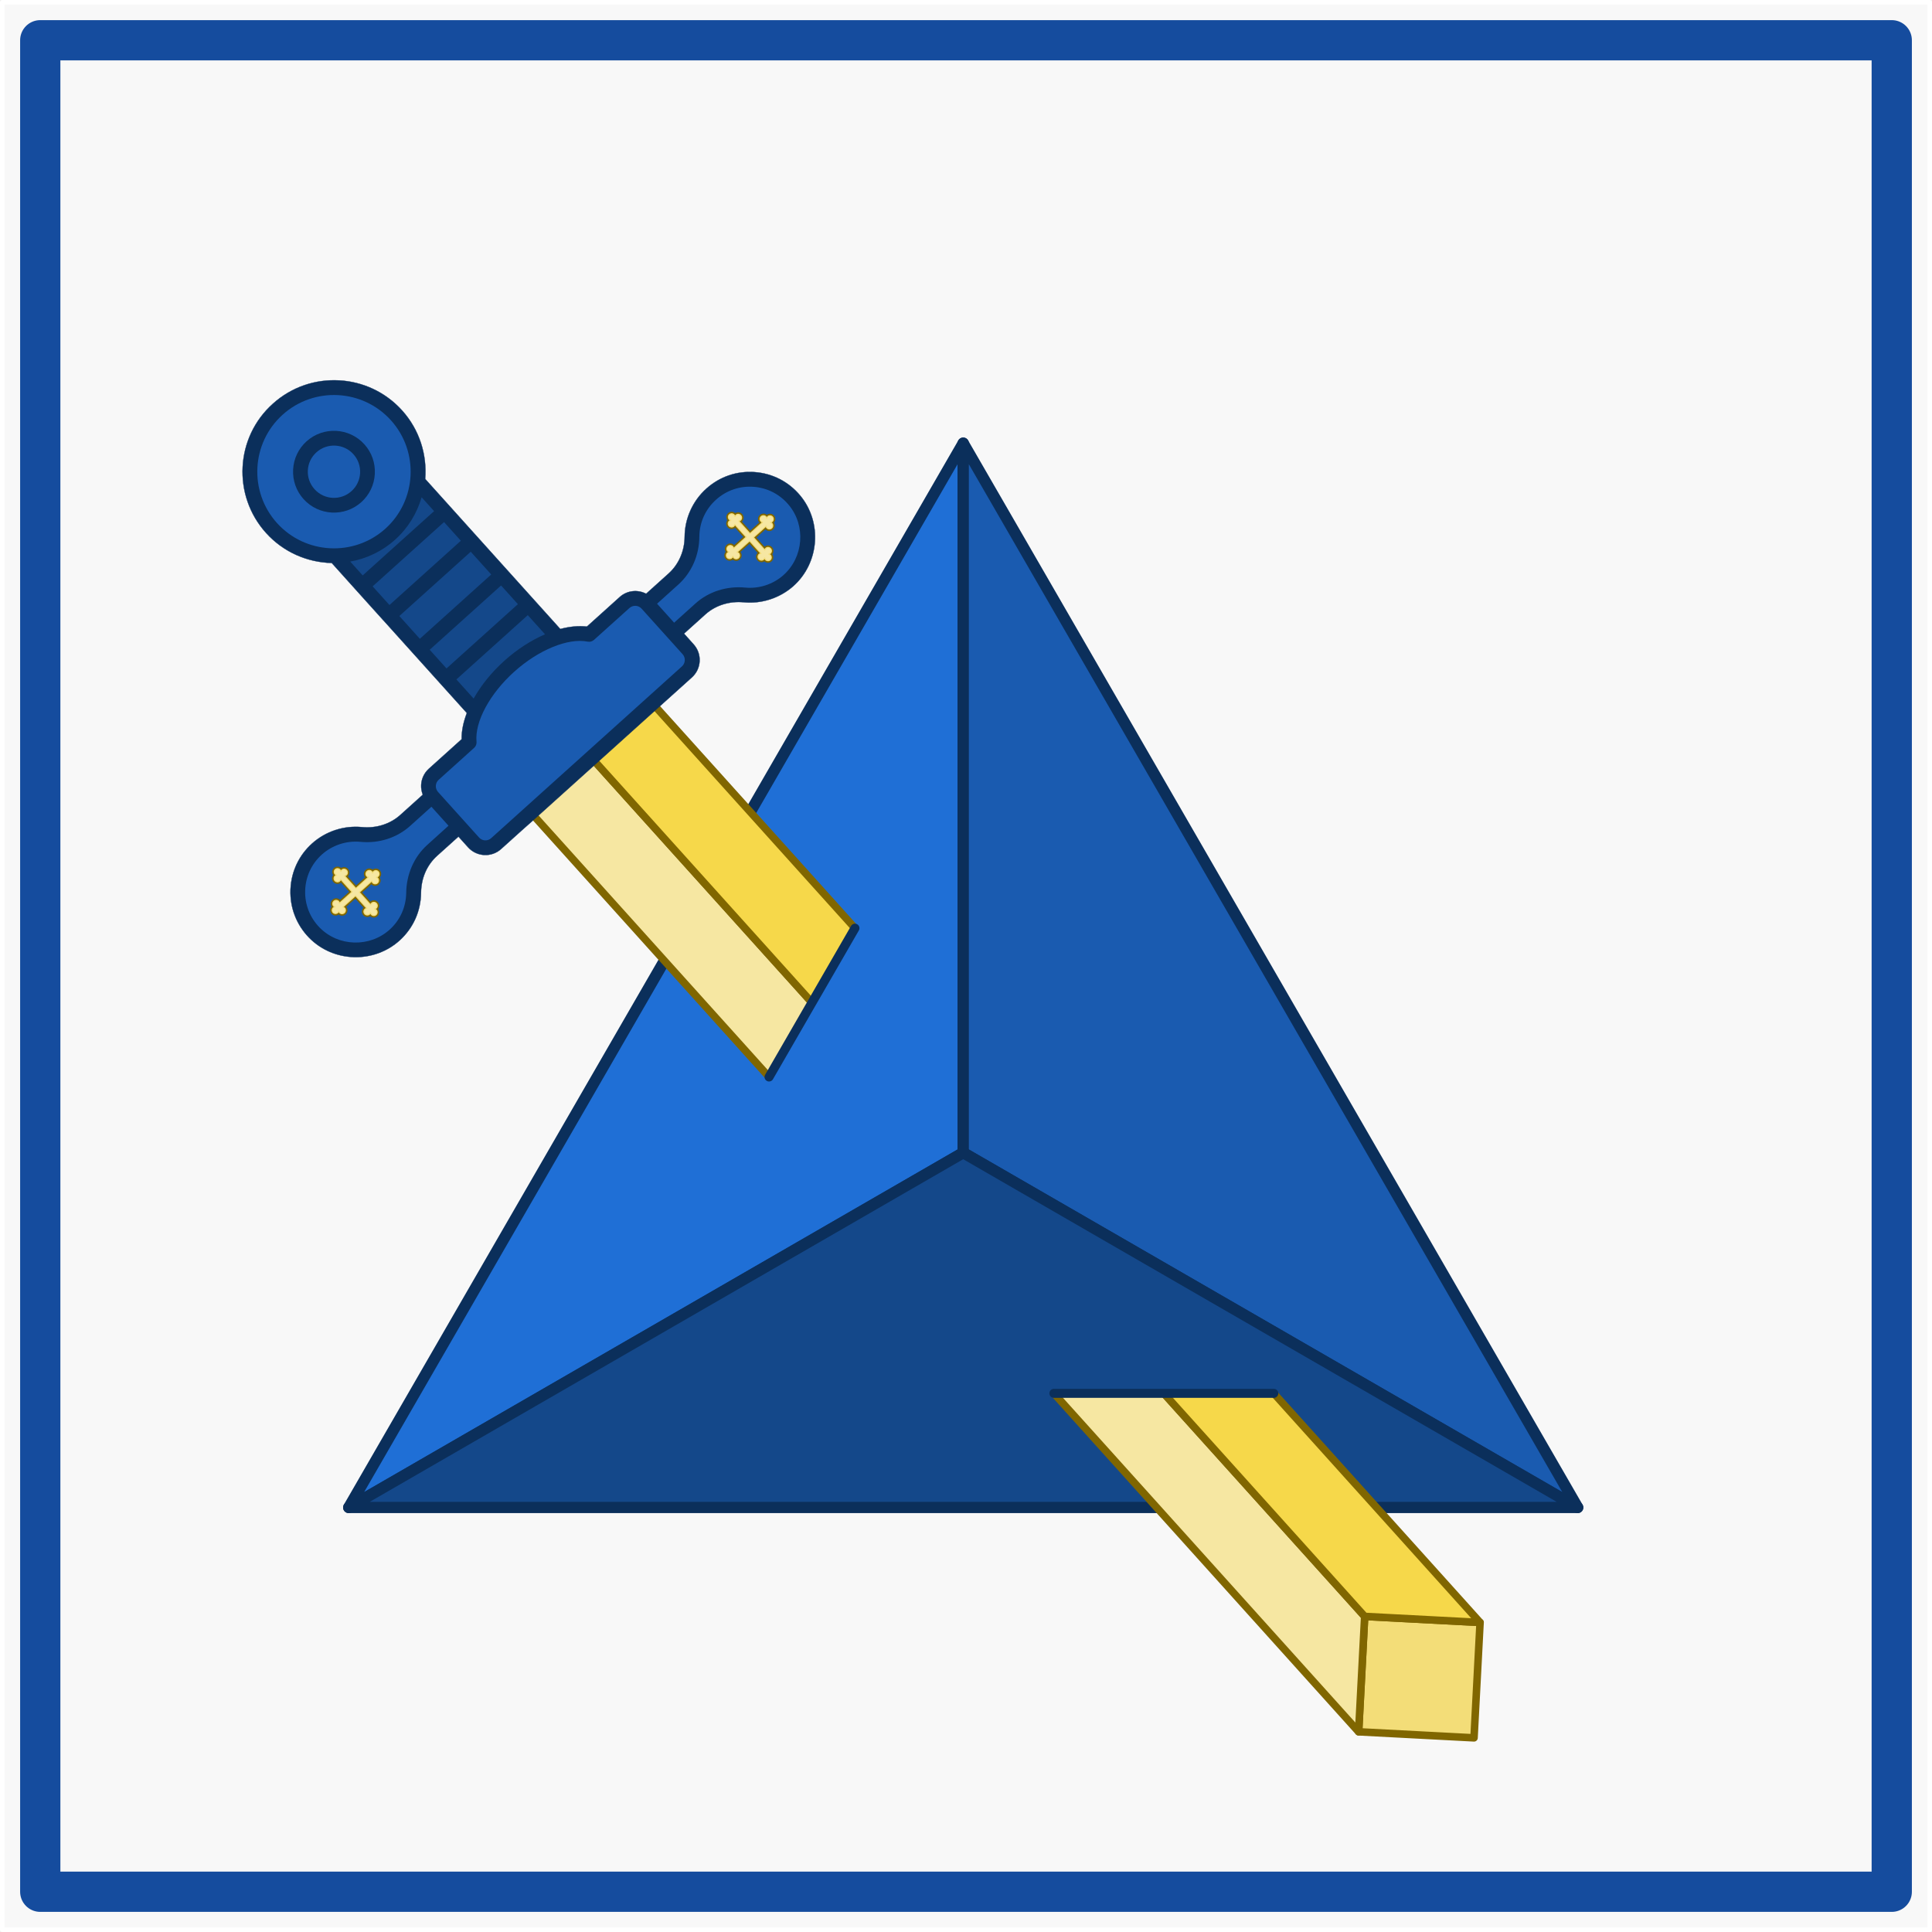
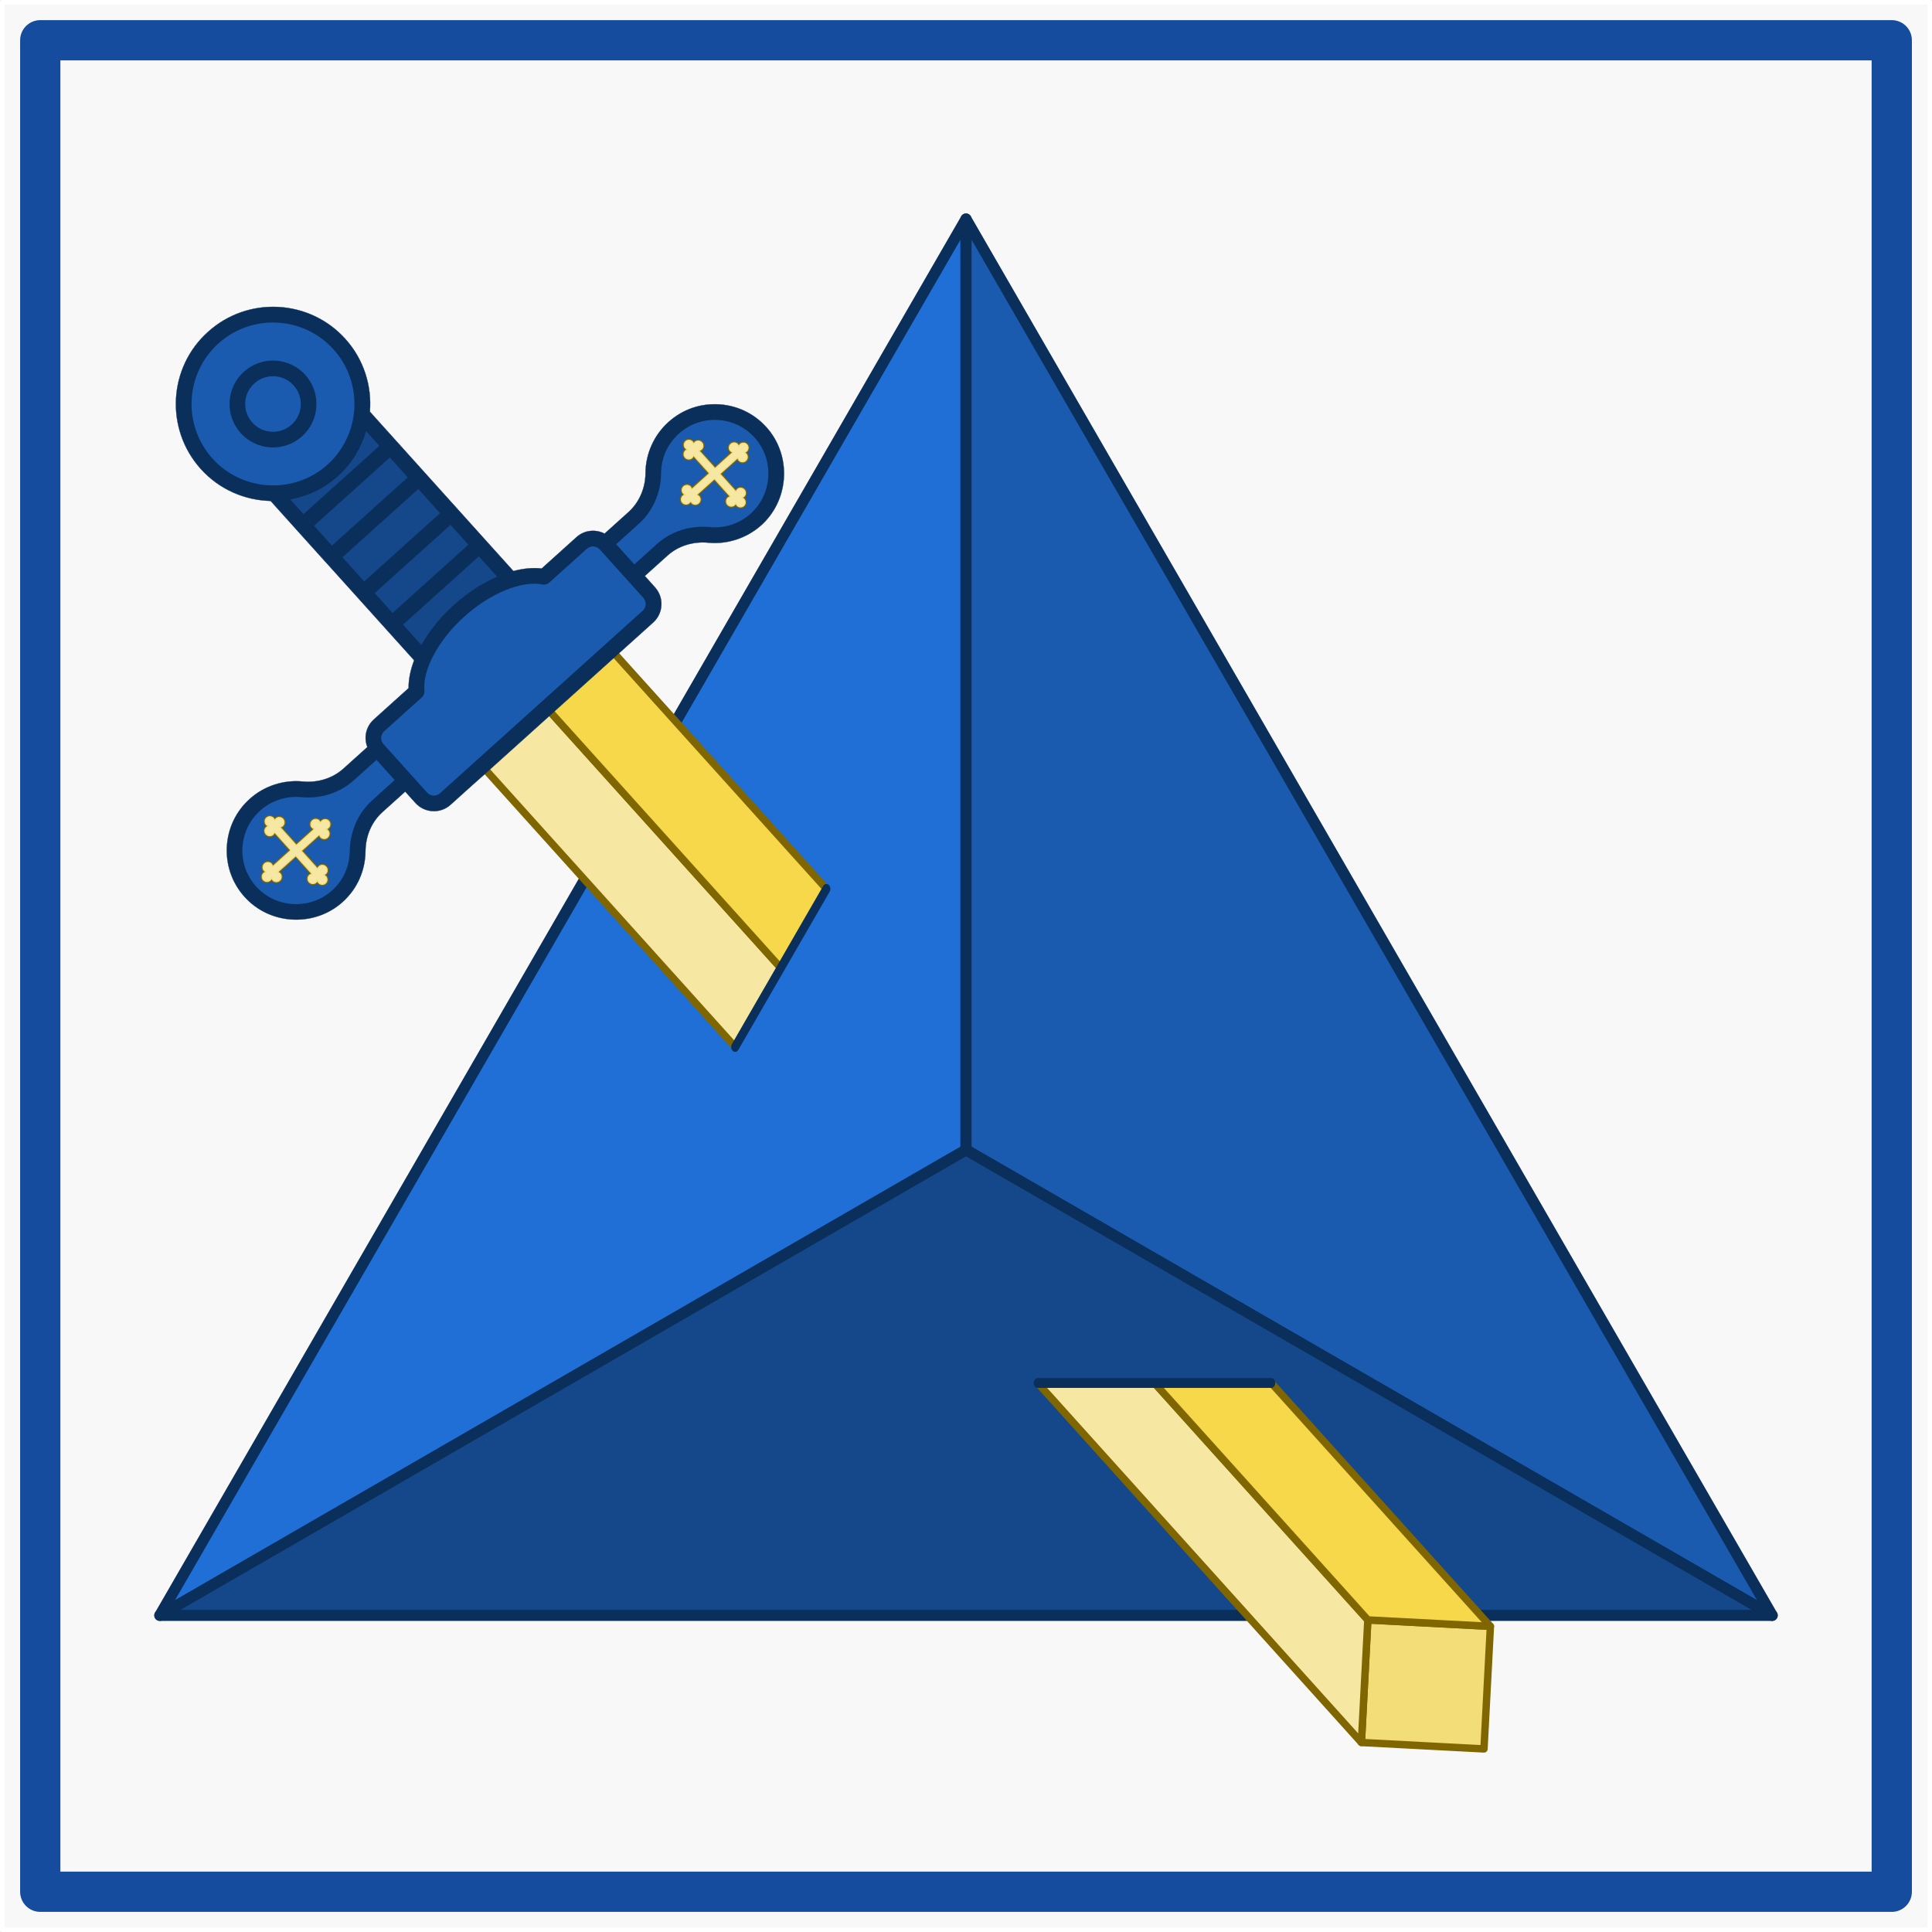
<svg xmlns="http://www.w3.org/2000/svg" width="120mm" height="120mm" viewBox="0 0 120 120" version="1.1" id="svg1">
  <defs id="defs1">
    <path id="path_63" d="m -145.707,-0.657 c 0.126,0.42 0.647,0.683 1.661,0.744 9.364,0.565 52.918,-12.931 76.927,-16.19 24.009,-3.26 44.568,-3.458 67.124,-3.367 22.556,0.091 44.205,0.652 68.213,3.912 24.008,3.26 66.121,15.887 75.837,15.646 1.193,-0.03 1.787,-0.287 1.916,-0.719" />
    <path id="path1" d="m -145.707,-0.657 c 0.126,0.42 0.647,0.683 1.661,0.744 9.364,0.565 52.918,-12.931 76.927,-16.19 24.009,-3.26 44.568,-3.458 67.124,-3.367 22.556,0.091 44.205,0.652 68.213,3.912 24.008,3.26 66.121,15.887 75.837,15.646 1.193,-0.03 1.787,-0.287 1.916,-0.719" />
  </defs>
  <g id="layer1" transform="translate(-50.56684,-44.35985)">
    <rect style="fill:#f8f8f8;stroke:#ffffff;stroke-width:0.281;stroke-linecap:round;stroke-linejoin:round;fill-opacity:1" id="rect2" width="119.719" height="119.719" x="50.708" y="44.501" />
    <rect style="display:inline;fill:none;fill-opacity:1;stroke:#154c9e;stroke-width:2.5;stroke-linecap:round;stroke-linejoin:round;stroke-dasharray:none;stroke-opacity:1" id="rect1" width="115" height="115" x="53.067" y="46.86" />
-     <g id="g103-3" transform="matrix(0.1511368,0,0,0.1883508,35.26493,23.28483)" style="display:inline;vector-effect:non-scaling-stroke;stroke:none;stroke-width:1;stroke-dasharray:none;-inkscape-stroke:hairline">
-       <g id="g15-7" style="display:inline;vector-effect:non-scaling-stroke;stroke:none;stroke-width:1;stroke-dasharray:none;-inkscape-stroke:hairline" transform="matrix(0.4396535,0,0,0.3527879,-31.08396,-654.8972)">
-         <path id="path12-6-2" style="display:inline;fill:#1f6fd6;fill-opacity:1;stroke:#0b2f5b;stroke-width:10.537;stroke-linecap:round;stroke-linejoin:round;stroke-dasharray:none;stroke-opacity:1" d="M 494.553,-1879.324 -79.824,-884.468 494.553,-1216.086 Z" transform="translate(706.7916,4467.088)" />
-         <path id="path14-8" style="display:inline;fill:#1a5bb0;fill-opacity:1;stroke:#0b2f5b;stroke-width:10.537;stroke-linecap:round;stroke-linejoin:round;stroke-dasharray:none;stroke-opacity:1" d="m 1775.723,3582.622 -574.38,-994.855 v 663.235 z" />
-         <path id="path15-6" style="display:inline;fill:#14488a;fill-opacity:1;stroke:#0b2f5b;stroke-width:10.537;stroke-linecap:round;stroke-linejoin:round;stroke-dasharray:none;stroke-opacity:1" d="M 626.963,3582.619 H 1775.723 l -574.378,-331.617 z" />
+     <g id="g103-1" transform="matrix(0.19829,0,0,0.2471164,11.9987,-5.801845)" style="display:inline;vector-effect:non-scaling-stroke;stroke:none;stroke-width:0.858;stroke-dasharray:none;-inkscape-stroke:hairline">
+       <g id="g15-7-6" style="display:inline;vector-effect:non-scaling-stroke;stroke:none;stroke-width:0.858;stroke-dasharray:none;-inkscape-stroke:hairline" transform="matrix(0.4396535,0,0,0.3527879,-31.08396,-654.8972)">
+         <path id="path12-8" style="display:inline;fill:#1f6fd6;fill-opacity:1;stroke:#0b2f5b;stroke-width:7.897;stroke-linecap:round;stroke-linejoin:round;stroke-dasharray:none;stroke-opacity:1" d="M 494.553,-1879.324 -79.824,-884.468 494.553,-1216.086 Z" transform="translate(706.7916,4467.088)" />
+         <path id="path14-3" style="display:inline;fill:#1a5bb0;fill-opacity:1;stroke:#0b2f5b;stroke-width:7.897;stroke-linecap:round;stroke-linejoin:round;stroke-dasharray:none;stroke-opacity:1" d="m 1775.723,3582.622 -574.38,-994.855 v 663.235 z" />
+         <path id="path15-6-2" style="display:inline;fill:#14488a;fill-opacity:1;stroke:#0b2f5b;stroke-width:7.897;stroke-linecap:round;stroke-linejoin:round;stroke-dasharray:none;stroke-opacity:1" d="M 626.963,3582.619 H 1775.723 l -574.378,-331.617 z" />
      </g>
-       <g id="svg2-7" transform="matrix(-0.02049231,0.3137606,-0.3910168,-0.01644351,672.1587,255.4942)" style="stroke-width:0.298">
-         <g id="g16-1">
-           <rect style="fill:#f3dd78;fill-opacity:1;stroke:#806600;stroke-width:7.887;stroke-linecap:round;stroke-linejoin:round;stroke-dasharray:none;stroke-opacity:1;paint-order:fill markers stroke" id="rect1-5" width="121.277" height="121.279" x="1239.133" y="-160.442" transform="skewX(-7.4322039e-4)" />
-           <path id="path3-2" style="fill:#f6e7a2;fill-opacity:1;stroke:#806600;stroke-width:7.887;stroke-linecap:round;stroke-linejoin:round;stroke-dasharray:none;stroke-opacity:1;paint-order:fill markers stroke" d="m 376.12,823.858 60.631,60.635 269.72,-269.721 -80.331,-40.933 z m 646.274,-525.01 338.011,-338.01 -121.266,-0.004 -222.784,222.792 z" />
-           <path id="rect3-1" style="fill:#f6d84a;fill-opacity:1;stroke:#806600;stroke-width:7.887;stroke-linecap:round;stroke-linejoin:round;stroke-dasharray:none;stroke-opacity:1;paint-order:fill markers stroke" d="m 315.474,763.211 60.646,60.648 250.02,-250.019 -80.359,-40.931 z m 700.882,-579.584 222.784,-222.792 -0.011,-121.279 -228.813,228.807 z" />
+       <g id="svg2-7-8" transform="matrix(-0.01659107,0.2540283,-0.3165767,-0.01331307,631.1202,294.8532)" style="display:inline;stroke-width:0.256">
+         <g id="g16-1-4" style="stroke-width:0.256">
+           <rect style="fill:#f3dd78;fill-opacity:1;stroke:#806600;stroke-width:7.301;stroke-linecap:round;stroke-linejoin:round;stroke-dasharray:none;stroke-opacity:1;paint-order:fill markers stroke" id="rect1-6" width="121.277" height="121.279" x="1239.133" y="-160.442" transform="skewX(-7.4322039e-4)" />
+           <path id="path3-4" style="fill:#f6e7a2;fill-opacity:1;stroke:#806600;stroke-width:7.301;stroke-linecap:round;stroke-linejoin:round;stroke-dasharray:none;stroke-opacity:1;paint-order:fill markers stroke" d="m 376.12,823.858 60.631,60.635 269.72,-269.721 -80.331,-40.933 z m 646.274,-525.01 338.011,-338.01 -121.266,-0.004 -222.784,222.792 z" />
+           <path id="rect3-8" style="fill:#f6d84a;fill-opacity:1;stroke:#806600;stroke-width:7.301;stroke-linecap:round;stroke-linejoin:round;stroke-dasharray:none;stroke-opacity:1;paint-order:fill markers stroke" d="m 315.474,763.211 60.646,60.648 250.02,-250.019 -80.359,-40.931 z m 700.882,-579.584 222.784,-222.792 -0.011,-121.279 -228.813,228.807 z" />
        </g>
-         <g id="g17-1">
-           <path style="fill:#0b2f5b;fill-opacity:1;stroke:#0b2f5b;stroke-width:0.298;stroke-opacity:1" d="m 450.913,876.648 -127.6,-127.6 -10.932,-10.956 -20.484,-20.484 c -4.641,-4.641 -10.828,-7.219 -17.391,-7.219 -6.563,0 -12.75,2.578 -17.391,7.219 l -10.688,10.641 -21.375,-21.375 c -10.031,-10.031 -15.422,-24.469 -14.766,-39.609 0.797,-18.797 -6.328,-37.312 -19.5,-50.812 -25.734,-26.203 -68.578,-27.234 -95.484,-2.344 -13.828,12.797 -21.656,30.188 -22.031,48.984 -0.375,18.844 6.75,36.516 20.109,49.828 13.547,13.547 32.297,20.812 51.422,19.969 15,-0.703 29.344,4.688 39.422,14.766 l 22.5,22.5 c -4.125,9.047 -2.531,20.109 4.922,27.516 l 32.766,32.766 c -0.562,8.578 0.844,18 3.984,27.75 l -149.86,149.86 c -25.453,-0.703 -51.141,8.578 -70.5,27.938 -37.453,37.453 -37.453,98.344 0,135.79 18.703,18.844 43.312,28.219 67.875,28.219 24.609,0 49.172,-9.375 67.875,-28.078 19.406,-19.406 28.641,-45.094 27.938,-70.547 l 27.703,-27.656 c 0,0 0.047,0 0.047,-0.047 l 29.625,-29.625 v -0.047 l 92.484,-92.484 c 9.75,3.141 19.172,4.594 27.703,3.984 l 32.766,32.766 c 4.781,4.781 11.109,7.172 17.391,7.172 3.469,0 6.938,-0.797 10.172,-2.25 l 22.5,22.5 c 10.078,10.078 15.469,24.469 14.812,39.422 -0.844,19.172 6.422,37.922 19.922,51.469 12.984,12.984 30.141,20.062 48.422,20.062 h 1.359 c 18.797,-0.375 36.234,-8.203 49.031,-22.031 24.891,-26.953 23.812,-69.75 -2.391,-95.484 -13.641,-13.359 -31.688,-20.25 -50.766,-19.453 -15.422,0.609 -29.438,-4.641 -39.609,-14.812 l -21.328,-21.328 10.641,-10.641 c 4.641,-4.641 7.219,-10.828 7.219,-17.391 0,-6.563 -2.578,-12.75 -7.219,-17.391 l -20.484,-20.484 z" id="path16-0" />
-           <path style="fill:#1a5bb0;fill-opacity:1;stroke-width:0.298" d="m 471.393,931.878 -45.469,45.469 c -3.562,3.562 -9.328,3.562 -12.844,0 l -35.391,-35.391 c -1.453,-1.453 -3.422,-2.25 -5.484,-2.25 -0.375,0 -0.75,0.047 -1.125,0.094 -20.719,3.047 -51,-11.25 -75.328,-35.625 -24.328,-24.328 -38.625,-54.609 -35.625,-75.328 0.375,-2.438 -0.469,-4.875 -2.203,-6.609 l -35.297,-35.344 c -3.562,-3.562 -3.562,-9.328 0,-12.844 l 29.156,-29.156 c 0.047,-0.047 0.094,-0.047 0.188,-0.094 0.047,-0.047 0.047,-0.094 0.094,-0.188 l 15.984,-15.984 c 3.562,-3.562 9.328,-3.562 12.844,0 l 190.45,190.45 c 3.609,3.516 3.609,9.281 0.047,12.797 z" id="path13-1" />
-           <path style="fill:#1a5bb0;fill-opacity:1;stroke-width:0.298" d="m 482.081,985.831 c 13.078,13.078 31.734,20.109 51.188,19.359 14.766,-0.609 28.781,4.734 39.281,15.047 20.297,19.922 21.141,53.062 1.875,73.922 -9.938,10.734 -23.438,16.781 -37.969,17.062 -14.531,0.281 -28.266,-5.203 -38.578,-15.516 -10.453,-10.5 -16.078,-25.031 -15.422,-39.844 0.844,-19.312 -6.234,-37.922 -19.359,-51.047 l -21.328,-21.328 18.938,-18.938 z" id="path11-8" />
-           <path style="fill:#14488a;fill-opacity:1;stroke-width:0.298" d="m 306.951,964.315 -71.297,-71.297 19.125,-19.125 c 6.984,14.156 17.203,28.406 30.047,41.25 12.844,12.844 27.094,23.062 41.25,30.047 z" id="path10-7" />
-           <path style="fill:#14488a;fill-opacity:1;stroke-width:0.298" d="m 163.791,1036.174 c -13.078,-13.078 -29.062,-21.469 -45.844,-25.406 l 13.828,-13.828 71.297,71.297 -13.828,13.828 c -3.938,-16.875 -12.375,-32.812 -25.453,-45.891 z" id="path9-6" />
-           <path style="fill:#1a5bb0;fill-opacity:1;stroke-width:0.298" d="m 152.869,1160.954 c -31.406,31.406 -82.453,31.406 -113.86,0 -31.407,-31.406 -31.406,-82.453 0,-113.86 15.703,-15.703 36.328,-23.531 56.953,-23.531 20.625,0 41.25,7.828 56.953,23.531 31.312,31.406 31.312,82.5 -0.047,113.86 z" id="path8-0" />
-           <path style="fill:#14488a;fill-opacity:1;stroke-width:0.298" d="m 277.319,993.934 -71.297,-71.297 18.656,-18.656 71.297,71.297 z" id="path7-0" />
-           <path style="fill:#14488a;fill-opacity:1;stroke-width:0.298" d="m 213.991,1057.215 -71.297,-71.297 18.656,-18.656 71.297,71.297 z" id="path6-9" />
-           <path style="fill:#14488a;fill-opacity:1;stroke-width:0.298" d="m 243.616,1027.59 -71.297,-71.297 22.734,-22.734 71.297,71.297 z" id="path5-5" />
-           <path style="fill:#1a5bb0;fill-opacity:1;stroke-width:0.298" d="m 144.1,717.51 c -15.047,0.656 -29.156,-4.828 -39.797,-15.469 -10.312,-10.312 -15.844,-24 -15.562,-38.578 0.281,-14.531 6.328,-27.984 17.062,-37.922 20.812,-19.312 54,-18.469 73.922,1.781 10.219,10.406 15.703,24.75 15.094,39.281 -0.844,19.453 6.188,38.109 19.312,51.234 l 21.375,21.375 -18.938,18.938 -21.375,-21.375 c -13.172,-13.125 -31.734,-20.156 -51.094,-19.266 z" id="path1-6-6" />
-           <path d="m 95.953,1061.1 c -11.484,0 -22.266,4.453 -30.375,12.562 -16.734,16.734 -16.734,43.969 0,60.75 8.109,8.109 18.891,12.562 30.375,12.562 11.484,0 22.266,-4.453 30.375,-12.562 16.734,-16.734 16.734,-44.016 0,-60.75 -8.109,-8.109 -18.891,-12.562 -30.375,-12.562 z m 19.406,62.344 c -5.203,5.203 -12.094,8.062 -19.406,8.062 -7.312,0 -14.25,-2.859 -19.406,-8.062 -10.688,-10.688 -10.688,-28.125 0,-38.812 5.203,-5.203 12.094,-8.062 19.406,-8.062 7.312,0 14.25,2.859 19.406,8.062 10.734,10.688 10.734,28.125 0,38.812 z" id="path2-5-2" style="fill:#0b2f5b;fill-opacity:1;stroke-width:0.298" />
-           <g id="g39-8" transform="matrix(0.7489181,0,0,0.7489181,-109.7953,17.48184)">
-             <path d="m 319.241,885.898 c 0.889,0.168 1.735,0.592 2.418,1.275 1.831,1.831 1.815,4.836 -0.053,6.703 -1.868,1.868 -4.886,1.897 -6.717,0.066 -0.583,-0.583 -0.97,-1.283 -1.176,-2.031 -0.207,0.816 -0.613,1.586 -1.255,2.228 -1.868,1.868 -4.872,1.91 -6.703,0.079 -1.831,-1.831 -1.789,-4.836 0.079,-6.703 0.642,-0.642 1.412,-1.048 2.228,-1.255 -0.748,-0.206 -1.448,-0.593 -2.031,-1.176 -1.831,-1.831 -1.802,-4.849 0.066,-6.716 1.868,-1.868 4.872,-1.884 6.703,-0.053 0.683,0.683 1.107,1.529 1.275,2.418 l 16.706,-16.706 -16.706,-16.706 c -0.168,0.889 -0.592,1.735 -1.275,2.418 -1.831,1.831 -4.836,1.815 -6.703,-0.053 -1.868,-1.868 -1.897,-4.886 -0.066,-6.716 0.583,-0.583 1.283,-0.97 2.031,-1.176 -0.816,-0.207 -1.586,-0.613 -2.228,-1.255 -1.868,-1.868 -1.91,-4.872 -0.079,-6.703 1.831,-1.831 4.836,-1.789 6.703,0.079 0.642,0.642 1.048,1.412 1.255,2.228 0.206,-0.748 0.593,-1.448 1.176,-2.031 1.831,-1.831 4.849,-1.802 6.717,0.066 1.868,1.868 1.884,4.872 0.053,6.703 -0.683,0.683 -1.529,1.107 -2.418,1.275 l 16.706,16.706 16.706,-16.706 c -0.889,-0.168 -1.735,-0.592 -2.418,-1.275 -1.831,-1.831 -1.815,-4.836 0.053,-6.703 1.868,-1.868 4.886,-1.897 6.717,-0.066 0.583,0.583 0.97,1.283 1.176,2.031 0.207,-0.816 0.613,-1.586 1.255,-2.228 1.868,-1.868 4.872,-1.91 6.703,-0.079 1.831,1.831 1.789,4.836 -0.079,6.703 -0.642,0.642 -1.412,1.049 -2.228,1.255 0.748,0.206 1.448,0.593 2.031,1.176 1.831,1.831 1.802,4.849 -0.066,6.716 -1.868,1.868 -4.872,1.883 -6.703,0.053 -0.683,-0.683 -1.107,-1.529 -1.275,-2.418 l -16.706,16.706 16.706,16.706 c 0.168,-0.889 0.592,-1.735 1.275,-2.418 1.831,-1.831 4.836,-1.815 6.703,0.053 1.868,1.868 1.897,4.886 0.066,6.716 -0.583,0.583 -1.283,0.97 -2.031,1.176 0.816,0.207 1.586,0.613 2.228,1.255 1.868,1.868 1.91,4.872 0.079,6.703 -1.831,1.831 -4.836,1.789 -6.703,-0.079 -0.642,-0.642 -1.049,-1.412 -1.255,-2.228 -0.206,0.748 -0.593,1.448 -1.176,2.031 -1.831,1.831 -4.849,1.802 -6.717,-0.066 -1.868,-1.868 -1.884,-4.872 -0.053,-6.703 0.683,-0.683 1.529,-1.107 2.418,-1.275 l -16.706,-16.706 z" fill="#ebebeb" stroke="#000000" stroke-linejoin="round" stroke-width="3" id="path4-7" style="fill:#806600;fill-opacity:1;stroke:#806600;stroke-width:5.669;stroke-dasharray:none;stroke-opacity:1" />
-             <path d="m 319.241,885.898 c 0.889,0.168 1.735,0.592 2.418,1.275 1.831,1.831 1.815,4.836 -0.053,6.703 -1.868,1.868 -4.886,1.897 -6.717,0.066 -0.583,-0.583 -0.97,-1.283 -1.176,-2.031 -0.207,0.816 -0.613,1.586 -1.255,2.228 -1.868,1.868 -4.872,1.91 -6.703,0.079 -1.831,-1.831 -1.789,-4.836 0.079,-6.703 0.642,-0.642 1.412,-1.048 2.228,-1.255 -0.748,-0.206 -1.448,-0.593 -2.031,-1.176 -1.831,-1.831 -1.802,-4.849 0.066,-6.716 1.868,-1.868 4.872,-1.884 6.703,-0.053 0.683,0.683 1.107,1.529 1.275,2.418 l 16.706,-16.706 -16.706,-16.706 c -0.168,0.889 -0.592,1.735 -1.275,2.418 -1.831,1.831 -4.836,1.815 -6.703,-0.053 -1.868,-1.868 -1.897,-4.886 -0.066,-6.716 0.583,-0.583 1.283,-0.97 2.031,-1.176 -0.816,-0.207 -1.586,-0.613 -2.228,-1.255 -1.868,-1.868 -1.91,-4.872 -0.079,-6.703 1.831,-1.831 4.836,-1.789 6.703,0.079 0.642,0.642 1.048,1.412 1.255,2.228 0.206,-0.748 0.593,-1.448 1.176,-2.031 1.831,-1.831 4.849,-1.802 6.717,0.066 1.868,1.868 1.884,4.872 0.053,6.703 -0.683,0.683 -1.529,1.107 -2.418,1.275 l 16.706,16.706 16.706,-16.706 c -0.889,-0.168 -1.735,-0.592 -2.418,-1.275 -1.831,-1.831 -1.815,-4.836 0.053,-6.703 1.868,-1.868 4.886,-1.897 6.717,-0.066 0.583,0.583 0.97,1.283 1.176,2.031 0.207,-0.816 0.613,-1.586 1.255,-2.228 1.868,-1.868 4.872,-1.91 6.703,-0.079 1.831,1.831 1.789,4.836 -0.079,6.703 -0.642,0.642 -1.412,1.049 -2.228,1.255 0.748,0.206 1.448,0.593 2.031,1.176 1.831,1.831 1.802,4.849 -0.066,6.716 -1.868,1.868 -4.872,1.883 -6.703,0.053 -0.683,-0.683 -1.107,-1.529 -1.275,-2.418 l -16.706,16.706 16.706,16.706 c 0.168,-0.889 0.592,-1.735 1.275,-2.418 1.831,-1.831 4.836,-1.815 6.703,0.053 1.868,1.868 1.897,4.886 0.066,6.716 -0.583,0.583 -1.283,0.97 -2.031,1.176 0.816,0.207 1.586,0.613 2.228,1.255 1.868,1.868 1.91,4.872 0.079,6.703 -1.831,1.831 -4.836,1.789 -6.703,-0.079 -0.642,-0.642 -1.049,-1.412 -1.255,-2.228 -0.206,0.748 -0.593,1.448 -1.176,2.031 -1.831,1.831 -4.849,1.802 -6.717,-0.066 -1.868,-1.868 -1.884,-4.872 -0.053,-6.703 0.683,-0.683 1.529,-1.107 2.418,-1.275 l -16.706,-16.706 z" fill="#ebebeb" stroke="#000000" stroke-linejoin="round" stroke-width="3" id="path1-2-5" style="fill:#f6e7a2;fill-opacity:1;stroke:#f3dd78;stroke-width:1.417;stroke-dasharray:none;stroke-opacity:1" />
+         <g id="g17-1-6" style="stroke-width:0.256">
+           <path style="fill:#0b2f5b;fill-opacity:1;stroke:#0b2f5b;stroke-width:0.256;stroke-opacity:1" d="m 450.913,876.648 -127.6,-127.6 -10.932,-10.956 -20.484,-20.484 c -4.641,-4.641 -10.828,-7.219 -17.391,-7.219 -6.563,0 -12.75,2.578 -17.391,7.219 l -10.688,10.641 -21.375,-21.375 c -10.031,-10.031 -15.422,-24.469 -14.766,-39.609 0.797,-18.797 -6.328,-37.312 -19.5,-50.812 -25.734,-26.203 -68.578,-27.234 -95.484,-2.344 -13.828,12.797 -21.656,30.188 -22.031,48.984 -0.375,18.844 6.75,36.516 20.109,49.828 13.547,13.547 32.297,20.812 51.422,19.969 15,-0.703 29.344,4.688 39.422,14.766 l 22.5,22.5 c -4.125,9.047 -2.531,20.109 4.922,27.516 l 32.766,32.766 c -0.562,8.578 0.844,18 3.984,27.75 l -149.86,149.86 c -25.453,-0.703 -51.141,8.578 -70.5,27.938 -37.453,37.453 -37.453,98.344 0,135.79 18.703,18.844 43.312,28.219 67.875,28.219 24.609,0 49.172,-9.375 67.875,-28.078 19.406,-19.406 28.641,-45.094 27.938,-70.547 l 27.703,-27.656 c 0,0 0.047,0 0.047,-0.047 l 29.625,-29.625 v -0.047 l 92.484,-92.484 c 9.75,3.141 19.172,4.594 27.703,3.984 l 32.766,32.766 c 4.781,4.781 11.109,7.172 17.391,7.172 3.469,0 6.938,-0.797 10.172,-2.25 l 22.5,22.5 c 10.078,10.078 15.469,24.469 14.812,39.422 -0.844,19.172 6.422,37.922 19.922,51.469 12.984,12.984 30.141,20.062 48.422,20.062 h 1.359 c 18.797,-0.375 36.234,-8.203 49.031,-22.031 24.891,-26.953 23.812,-69.75 -2.391,-95.484 -13.641,-13.359 -31.688,-20.25 -50.766,-19.453 -15.422,0.609 -29.438,-4.641 -39.609,-14.812 l -21.328,-21.328 10.641,-10.641 c 4.641,-4.641 7.219,-10.828 7.219,-17.391 0,-6.563 -2.578,-12.75 -7.219,-17.391 l -20.484,-20.484 z" id="path16-8" />
+           <path style="fill:#1a5bb0;fill-opacity:1;stroke-width:0.256" d="m 471.393,931.878 -45.469,45.469 c -3.562,3.562 -9.328,3.562 -12.844,0 l -35.391,-35.391 c -1.453,-1.453 -3.422,-2.25 -5.484,-2.25 -0.375,0 -0.75,0.047 -1.125,0.094 -20.719,3.047 -51,-11.25 -75.328,-35.625 -24.328,-24.328 -38.625,-54.609 -35.625,-75.328 0.375,-2.438 -0.469,-4.875 -2.203,-6.609 l -35.297,-35.344 c -3.562,-3.562 -3.562,-9.328 0,-12.844 l 29.156,-29.156 c 0.047,-0.047 0.094,-0.047 0.188,-0.094 0.047,-0.047 0.047,-0.094 0.094,-0.188 l 15.984,-15.984 c 3.562,-3.562 9.328,-3.562 12.844,0 l 190.45,190.45 c 3.609,3.516 3.609,9.281 0.047,12.797 z" id="path13-0" />
+           <path style="fill:#1a5bb0;fill-opacity:1;stroke-width:0.256" d="m 482.081,985.831 c 13.078,13.078 31.734,20.109 51.188,19.359 14.766,-0.609 28.781,4.734 39.281,15.047 20.297,19.922 21.141,53.062 1.875,73.922 -9.938,10.734 -23.438,16.781 -37.969,17.062 -14.531,0.281 -28.266,-5.203 -38.578,-15.516 -10.453,-10.5 -16.078,-25.031 -15.422,-39.844 0.844,-19.312 -6.234,-37.922 -19.359,-51.047 l -21.328,-21.328 18.938,-18.938 z" id="path11-4" />
+           <path style="fill:#14488a;fill-opacity:1;stroke-width:0.256" d="m 306.951,964.315 -71.297,-71.297 19.125,-19.125 c 6.984,14.156 17.203,28.406 30.047,41.25 12.844,12.844 27.094,23.062 41.25,30.047 z" id="path10-0" />
+           <path style="fill:#14488a;fill-opacity:1;stroke-width:0.256" d="m 163.791,1036.174 c -13.078,-13.078 -29.062,-21.469 -45.844,-25.406 l 13.828,-13.828 71.297,71.297 -13.828,13.828 c -3.938,-16.875 -12.375,-32.812 -25.453,-45.891 z" id="path9-9" />
+           <path style="fill:#1a5bb0;fill-opacity:1;stroke-width:0.256" d="m 152.869,1160.954 c -31.406,31.406 -82.453,31.406 -113.86,0 -31.407,-31.406 -31.406,-82.453 0,-113.86 15.703,-15.703 36.328,-23.531 56.953,-23.531 20.625,0 41.25,7.828 56.953,23.531 31.312,31.406 31.312,82.5 -0.047,113.86 z" id="path8-2" />
+           <path style="fill:#14488a;fill-opacity:1;stroke-width:0.256" d="m 277.319,993.934 -71.297,-71.297 18.656,-18.656 71.297,71.297 z" id="path7-4" />
+           <path style="fill:#14488a;fill-opacity:1;stroke-width:0.256" d="m 213.991,1057.215 -71.297,-71.297 18.656,-18.656 71.297,71.297 z" id="path6-9-6" />
+           <path style="fill:#14488a;fill-opacity:1;stroke-width:0.256" d="m 243.616,1027.59 -71.297,-71.297 22.734,-22.734 71.297,71.297 z" id="path5-2" />
+           <path style="fill:#1a5bb0;fill-opacity:1;stroke-width:0.256" d="m 144.1,717.51 c -15.047,0.656 -29.156,-4.828 -39.797,-15.469 -10.312,-10.312 -15.844,-24 -15.562,-38.578 0.281,-14.531 6.328,-27.984 17.062,-37.922 20.812,-19.312 54,-18.469 73.922,1.781 10.219,10.406 15.703,24.75 15.094,39.281 -0.844,19.453 6.188,38.109 19.312,51.234 l 21.375,21.375 -18.938,18.938 -21.375,-21.375 c -13.172,-13.125 -31.734,-20.156 -51.094,-19.266 z" id="path1-6-5" />
+           <path d="m 95.953,1061.1 c -11.484,0 -22.266,4.453 -30.375,12.562 -16.734,16.734 -16.734,43.969 0,60.75 8.109,8.109 18.891,12.562 30.375,12.562 11.484,0 22.266,-4.453 30.375,-12.562 16.734,-16.734 16.734,-44.016 0,-60.75 -8.109,-8.109 -18.891,-12.562 -30.375,-12.562 z m 19.406,62.344 c -5.203,5.203 -12.094,8.062 -19.406,8.062 -7.312,0 -14.25,-2.859 -19.406,-8.062 -10.688,-10.688 -10.688,-28.125 0,-38.812 5.203,-5.203 12.094,-8.062 19.406,-8.062 7.312,0 14.25,2.859 19.406,8.062 10.734,10.688 10.734,28.125 0,38.812 z" id="path2-5-3" style="fill:#0b2f5b;fill-opacity:1;stroke-width:0.256" />
+           <g id="g39-1" transform="matrix(1.003155,2.988775e-8,2.9887802e-8,1.003156,-195.2055,-202.186)" style="stroke-width:0.191">
+             <path d="m 319.241,885.898 c 0.889,0.168 1.735,0.592 2.418,1.275 1.831,1.831 1.815,4.836 -0.053,6.703 -1.868,1.868 -4.886,1.897 -6.717,0.066 -0.583,-0.583 -0.97,-1.283 -1.176,-2.031 -0.207,0.816 -0.613,1.586 -1.255,2.228 -1.868,1.868 -4.872,1.91 -6.703,0.079 -1.831,-1.831 -1.789,-4.836 0.079,-6.703 0.642,-0.642 1.412,-1.048 2.228,-1.255 -0.748,-0.206 -1.448,-0.593 -2.031,-1.176 -1.831,-1.831 -1.802,-4.849 0.066,-6.716 1.868,-1.868 4.872,-1.884 6.703,-0.053 0.683,0.683 1.107,1.529 1.275,2.418 l 16.706,-16.706 -16.706,-16.706 c -0.168,0.889 -0.592,1.735 -1.275,2.418 -1.831,1.831 -4.836,1.815 -6.703,-0.053 -1.868,-1.868 -1.897,-4.886 -0.066,-6.716 0.583,-0.583 1.283,-0.97 2.031,-1.176 -0.816,-0.207 -1.586,-0.613 -2.228,-1.255 -1.868,-1.868 -1.91,-4.872 -0.079,-6.703 1.831,-1.831 4.836,-1.789 6.703,0.079 0.642,0.642 1.048,1.412 1.255,2.228 0.206,-0.748 0.593,-1.448 1.176,-2.031 1.831,-1.831 4.849,-1.802 6.717,0.066 1.868,1.868 1.884,4.872 0.053,6.703 -0.683,0.683 -1.529,1.107 -2.418,1.275 l 16.706,16.706 16.706,-16.706 c -0.889,-0.168 -1.735,-0.592 -2.418,-1.275 -1.831,-1.831 -1.815,-4.836 0.053,-6.703 1.868,-1.868 4.886,-1.897 6.717,-0.066 0.583,0.583 0.97,1.283 1.176,2.031 0.207,-0.816 0.613,-1.586 1.255,-2.228 1.868,-1.868 4.872,-1.91 6.703,-0.079 1.831,1.831 1.789,4.836 -0.079,6.703 -0.642,0.642 -1.412,1.049 -2.228,1.255 0.748,0.206 1.448,0.593 2.031,1.176 1.831,1.831 1.802,4.849 -0.066,6.716 -1.868,1.868 -4.872,1.883 -6.703,0.053 -0.683,-0.683 -1.107,-1.529 -1.275,-2.418 l -16.706,16.706 16.706,16.706 c 0.168,-0.889 0.592,-1.735 1.275,-2.418 1.831,-1.831 4.836,-1.815 6.703,0.053 1.868,1.868 1.897,4.886 0.066,6.716 -0.583,0.583 -1.283,0.97 -2.031,1.176 0.816,0.207 1.586,0.613 2.228,1.255 1.868,1.868 1.91,4.872 0.079,6.703 -1.831,1.831 -4.836,1.789 -6.703,-0.079 -0.642,-0.642 -1.049,-1.412 -1.255,-2.228 -0.206,0.748 -0.593,1.448 -1.176,2.031 -1.831,1.831 -4.849,1.802 -6.717,-0.066 -1.868,-1.868 -1.884,-4.872 -0.053,-6.703 0.683,-0.683 1.529,-1.107 2.418,-1.275 l -16.706,-16.706 z" fill="#ebebeb" stroke="#000000" stroke-linejoin="round" stroke-width="3" id="path4-9" style="fill:#806600;fill-opacity:1;stroke:#806600;stroke-width:2.818;stroke-dasharray:none;stroke-opacity:1" />
+             <path d="m 319.241,885.898 c 0.889,0.168 1.735,0.592 2.418,1.275 1.831,1.831 1.815,4.836 -0.053,6.703 -1.868,1.868 -4.886,1.897 -6.717,0.066 -0.583,-0.583 -0.97,-1.283 -1.176,-2.031 -0.207,0.816 -0.613,1.586 -1.255,2.228 -1.868,1.868 -4.872,1.91 -6.703,0.079 -1.831,-1.831 -1.789,-4.836 0.079,-6.703 0.642,-0.642 1.412,-1.048 2.228,-1.255 -0.748,-0.206 -1.448,-0.593 -2.031,-1.176 -1.831,-1.831 -1.802,-4.849 0.066,-6.716 1.868,-1.868 4.872,-1.884 6.703,-0.053 0.683,0.683 1.107,1.529 1.275,2.418 l 16.706,-16.706 -16.706,-16.706 c -0.168,0.889 -0.592,1.735 -1.275,2.418 -1.831,1.831 -4.836,1.815 -6.703,-0.053 -1.868,-1.868 -1.897,-4.886 -0.066,-6.716 0.583,-0.583 1.283,-0.97 2.031,-1.176 -0.816,-0.207 -1.586,-0.613 -2.228,-1.255 -1.868,-1.868 -1.91,-4.872 -0.079,-6.703 1.831,-1.831 4.836,-1.789 6.703,0.079 0.642,0.642 1.048,1.412 1.255,2.228 0.206,-0.748 0.593,-1.448 1.176,-2.031 1.831,-1.831 4.849,-1.802 6.717,0.066 1.868,1.868 1.884,4.872 0.053,6.703 -0.683,0.683 -1.529,1.107 -2.418,1.275 l 16.706,16.706 16.706,-16.706 c -0.889,-0.168 -1.735,-0.592 -2.418,-1.275 -1.831,-1.831 -1.815,-4.836 0.053,-6.703 1.868,-1.868 4.886,-1.897 6.717,-0.066 0.583,0.583 0.97,1.283 1.176,2.031 0.207,-0.816 0.613,-1.586 1.255,-2.228 1.868,-1.868 4.872,-1.91 6.703,-0.079 1.831,1.831 1.789,4.836 -0.079,6.703 -0.642,0.642 -1.412,1.049 -2.228,1.255 0.748,0.206 1.448,0.593 2.031,1.176 1.831,1.831 1.802,4.849 -0.066,6.716 -1.868,1.868 -4.872,1.883 -6.703,0.053 -0.683,-0.683 -1.107,-1.529 -1.275,-2.418 l -16.706,16.706 16.706,16.706 c 0.168,-0.889 0.592,-1.735 1.275,-2.418 1.831,-1.831 4.836,-1.815 6.703,0.053 1.868,1.868 1.897,4.886 0.066,6.716 -0.583,0.583 -1.283,0.97 -2.031,1.176 0.816,0.207 1.586,0.613 2.228,1.255 1.868,1.868 1.91,4.872 0.079,6.703 -1.831,1.831 -4.836,1.789 -6.703,-0.079 -0.642,-0.642 -1.049,-1.412 -1.255,-2.228 -0.206,0.748 -0.593,1.448 -1.176,2.031 -1.831,1.831 -4.849,1.802 -6.717,-0.066 -1.868,-1.868 -1.884,-4.872 -0.053,-6.703 0.683,-0.683 1.529,-1.107 2.418,-1.275 l -16.706,-16.706 z" fill="#ebebeb" stroke="#000000" stroke-linejoin="round" stroke-width="3" id="path1-2-9" style="fill:#f6e7a2;fill-opacity:1;stroke:#f3dd78;stroke-width:0.908;stroke-dasharray:none;stroke-opacity:1" />
          </g>
-           <g id="g42-9" transform="matrix(0.7489181,0,0,0.7489181,283.7762,411.1088)">
-             <path d="m 319.241,885.898 c 0.889,0.168 1.735,0.592 2.418,1.275 1.831,1.831 1.815,4.836 -0.053,6.703 -1.868,1.868 -4.886,1.897 -6.717,0.066 -0.583,-0.583 -0.97,-1.283 -1.176,-2.031 -0.207,0.816 -0.613,1.586 -1.255,2.228 -1.868,1.868 -4.872,1.91 -6.703,0.079 -1.831,-1.831 -1.789,-4.836 0.079,-6.703 0.642,-0.642 1.412,-1.048 2.228,-1.255 -0.748,-0.206 -1.448,-0.593 -2.031,-1.176 -1.831,-1.831 -1.802,-4.849 0.066,-6.716 1.868,-1.868 4.872,-1.884 6.703,-0.053 0.683,0.683 1.107,1.529 1.275,2.418 l 16.706,-16.706 -16.706,-16.706 c -0.168,0.889 -0.592,1.735 -1.275,2.418 -1.831,1.831 -4.836,1.815 -6.703,-0.053 -1.868,-1.868 -1.897,-4.886 -0.066,-6.716 0.583,-0.583 1.283,-0.97 2.031,-1.176 -0.816,-0.207 -1.586,-0.613 -2.228,-1.255 -1.868,-1.868 -1.91,-4.872 -0.079,-6.703 1.831,-1.831 4.836,-1.789 6.703,0.079 0.642,0.642 1.048,1.412 1.255,2.228 0.206,-0.748 0.593,-1.448 1.176,-2.031 1.831,-1.831 4.849,-1.802 6.717,0.066 1.868,1.868 1.884,4.872 0.053,6.703 -0.683,0.683 -1.529,1.107 -2.418,1.275 l 16.706,16.706 16.706,-16.706 c -0.889,-0.168 -1.735,-0.592 -2.418,-1.275 -1.831,-1.831 -1.815,-4.836 0.053,-6.703 1.868,-1.868 4.886,-1.897 6.717,-0.066 0.583,0.583 0.97,1.283 1.176,2.031 0.207,-0.816 0.613,-1.586 1.255,-2.228 1.868,-1.868 4.872,-1.91 6.703,-0.079 1.831,1.831 1.789,4.836 -0.079,6.703 -0.642,0.642 -1.412,1.049 -2.228,1.255 0.748,0.206 1.448,0.593 2.031,1.176 1.831,1.831 1.802,4.849 -0.066,6.716 -1.868,1.868 -4.872,1.883 -6.703,0.053 -0.683,-0.683 -1.107,-1.529 -1.275,-2.418 l -16.706,16.706 16.706,16.706 c 0.168,-0.889 0.592,-1.735 1.275,-2.418 1.831,-1.831 4.836,-1.815 6.703,0.053 1.868,1.868 1.897,4.886 0.066,6.716 -0.583,0.583 -1.283,0.97 -2.031,1.176 0.816,0.207 1.586,0.613 2.228,1.255 1.868,1.868 1.91,4.872 0.079,6.703 -1.831,1.831 -4.836,1.789 -6.703,-0.079 -0.642,-0.642 -1.049,-1.412 -1.255,-2.228 -0.206,0.748 -0.593,1.448 -1.176,2.031 -1.831,1.831 -4.849,1.802 -6.717,-0.066 -1.868,-1.868 -1.884,-4.872 -0.053,-6.703 0.683,-0.683 1.529,-1.107 2.418,-1.275 l -16.706,-16.706 z" fill="#ebebeb" stroke="#000000" stroke-linejoin="round" stroke-width="3" id="path40-4" style="fill:#806600;fill-opacity:1;stroke:#806600;stroke-width:5.669;stroke-dasharray:none;stroke-opacity:1" />
-             <path d="m 319.241,885.898 c 0.889,0.168 1.735,0.592 2.418,1.275 1.831,1.831 1.815,4.836 -0.053,6.703 -1.868,1.868 -4.886,1.897 -6.717,0.066 -0.583,-0.583 -0.97,-1.283 -1.176,-2.031 -0.207,0.816 -0.613,1.586 -1.255,2.228 -1.868,1.868 -4.872,1.91 -6.703,0.079 -1.831,-1.831 -1.789,-4.836 0.079,-6.703 0.642,-0.642 1.412,-1.048 2.228,-1.255 -0.748,-0.206 -1.448,-0.593 -2.031,-1.176 -1.831,-1.831 -1.802,-4.849 0.066,-6.716 1.868,-1.868 4.872,-1.884 6.703,-0.053 0.683,0.683 1.107,1.529 1.275,2.418 l 16.706,-16.706 -16.706,-16.706 c -0.168,0.889 -0.592,1.735 -1.275,2.418 -1.831,1.831 -4.836,1.815 -6.703,-0.053 -1.868,-1.868 -1.897,-4.886 -0.066,-6.716 0.583,-0.583 1.283,-0.97 2.031,-1.176 -0.816,-0.207 -1.586,-0.613 -2.228,-1.255 -1.868,-1.868 -1.91,-4.872 -0.079,-6.703 1.831,-1.831 4.836,-1.789 6.703,0.079 0.642,0.642 1.048,1.412 1.255,2.228 0.206,-0.748 0.593,-1.448 1.176,-2.031 1.831,-1.831 4.849,-1.802 6.717,0.066 1.868,1.868 1.884,4.872 0.053,6.703 -0.683,0.683 -1.529,1.107 -2.418,1.275 l 16.706,16.706 16.706,-16.706 c -0.889,-0.168 -1.735,-0.592 -2.418,-1.275 -1.831,-1.831 -1.815,-4.836 0.053,-6.703 1.868,-1.868 4.886,-1.897 6.717,-0.066 0.583,0.583 0.97,1.283 1.176,2.031 0.207,-0.816 0.613,-1.586 1.255,-2.228 1.868,-1.868 4.872,-1.91 6.703,-0.079 1.831,1.831 1.789,4.836 -0.079,6.703 -0.642,0.642 -1.412,1.049 -2.228,1.255 0.748,0.206 1.448,0.593 2.031,1.176 1.831,1.831 1.802,4.849 -0.066,6.716 -1.868,1.868 -4.872,1.883 -6.703,0.053 -0.683,-0.683 -1.107,-1.529 -1.275,-2.418 l -16.706,16.706 16.706,16.706 c 0.168,-0.889 0.592,-1.735 1.275,-2.418 1.831,-1.831 4.836,-1.815 6.703,0.053 1.868,1.868 1.897,4.886 0.066,6.716 -0.583,0.583 -1.283,0.97 -2.031,1.176 0.816,0.207 1.586,0.613 2.228,1.255 1.868,1.868 1.91,4.872 0.079,6.703 -1.831,1.831 -4.836,1.789 -6.703,-0.079 -0.642,-0.642 -1.049,-1.412 -1.255,-2.228 -0.206,0.748 -0.593,1.448 -1.176,2.031 -1.831,1.831 -4.849,1.802 -6.717,-0.066 -1.868,-1.868 -1.884,-4.872 -0.053,-6.703 0.683,-0.683 1.529,-1.107 2.418,-1.275 l -16.706,-16.706 z" fill="#ebebeb" stroke="#000000" stroke-linejoin="round" stroke-width="3" id="path42-3" style="fill:#f6e7a2;fill-opacity:1;stroke:#f3dd78;stroke-width:1.417;stroke-dasharray:none;stroke-opacity:1" />
+           <g id="g42-3" transform="matrix(1.017659,0,0,1.017659,193.4934,178.9092)" style="stroke-width:0.188">
+             <path d="m 319.241,885.898 c 0.889,0.168 1.735,0.592 2.418,1.275 1.831,1.831 1.815,4.836 -0.053,6.703 -1.868,1.868 -4.886,1.897 -6.717,0.066 -0.583,-0.583 -0.97,-1.283 -1.176,-2.031 -0.207,0.816 -0.613,1.586 -1.255,2.228 -1.868,1.868 -4.872,1.91 -6.703,0.079 -1.831,-1.831 -1.789,-4.836 0.079,-6.703 0.642,-0.642 1.412,-1.048 2.228,-1.255 -0.748,-0.206 -1.448,-0.593 -2.031,-1.176 -1.831,-1.831 -1.802,-4.849 0.066,-6.716 1.868,-1.868 4.872,-1.884 6.703,-0.053 0.683,0.683 1.107,1.529 1.275,2.418 l 16.706,-16.706 -16.706,-16.706 c -0.168,0.889 -0.592,1.735 -1.275,2.418 -1.831,1.831 -4.836,1.815 -6.703,-0.053 -1.868,-1.868 -1.897,-4.886 -0.066,-6.716 0.583,-0.583 1.283,-0.97 2.031,-1.176 -0.816,-0.207 -1.586,-0.613 -2.228,-1.255 -1.868,-1.868 -1.91,-4.872 -0.079,-6.703 1.831,-1.831 4.836,-1.789 6.703,0.079 0.642,0.642 1.048,1.412 1.255,2.228 0.206,-0.748 0.593,-1.448 1.176,-2.031 1.831,-1.831 4.849,-1.802 6.717,0.066 1.868,1.868 1.884,4.872 0.053,6.703 -0.683,0.683 -1.529,1.107 -2.418,1.275 l 16.706,16.706 16.706,-16.706 c -0.889,-0.168 -1.735,-0.592 -2.418,-1.275 -1.831,-1.831 -1.815,-4.836 0.053,-6.703 1.868,-1.868 4.886,-1.897 6.717,-0.066 0.583,0.583 0.97,1.283 1.176,2.031 0.207,-0.816 0.613,-1.586 1.255,-2.228 1.868,-1.868 4.872,-1.91 6.703,-0.079 1.831,1.831 1.789,4.836 -0.079,6.703 -0.642,0.642 -1.412,1.049 -2.228,1.255 0.748,0.206 1.448,0.593 2.031,1.176 1.831,1.831 1.802,4.849 -0.066,6.716 -1.868,1.868 -4.872,1.883 -6.703,0.053 -0.683,-0.683 -1.107,-1.529 -1.275,-2.418 l -16.706,16.706 16.706,16.706 c 0.168,-0.889 0.592,-1.735 1.275,-2.418 1.831,-1.831 4.836,-1.815 6.703,0.053 1.868,1.868 1.897,4.886 0.066,6.716 -0.583,0.583 -1.283,0.97 -2.031,1.176 0.816,0.207 1.586,0.613 2.228,1.255 1.868,1.868 1.91,4.872 0.079,6.703 -1.831,1.831 -4.836,1.789 -6.703,-0.079 -0.642,-0.642 -1.049,-1.412 -1.255,-2.228 -0.206,0.748 -0.593,1.448 -1.176,2.031 -1.831,1.831 -4.849,1.802 -6.717,-0.066 -1.868,-1.868 -1.884,-4.872 -0.053,-6.703 0.683,-0.683 1.529,-1.107 2.418,-1.275 l -16.706,-16.706 z" fill="#ebebeb" stroke="#000000" stroke-linejoin="round" stroke-width="3" id="path40-9" style="fill:#806600;fill-opacity:1;stroke:#806600;stroke-width:2.778;stroke-dasharray:none;stroke-opacity:1" />
+             <path d="m 319.241,885.898 c 0.889,0.168 1.735,0.592 2.418,1.275 1.831,1.831 1.815,4.836 -0.053,6.703 -1.868,1.868 -4.886,1.897 -6.717,0.066 -0.583,-0.583 -0.97,-1.283 -1.176,-2.031 -0.207,0.816 -0.613,1.586 -1.255,2.228 -1.868,1.868 -4.872,1.91 -6.703,0.079 -1.831,-1.831 -1.789,-4.836 0.079,-6.703 0.642,-0.642 1.412,-1.048 2.228,-1.255 -0.748,-0.206 -1.448,-0.593 -2.031,-1.176 -1.831,-1.831 -1.802,-4.849 0.066,-6.716 1.868,-1.868 4.872,-1.884 6.703,-0.053 0.683,0.683 1.107,1.529 1.275,2.418 l 16.706,-16.706 -16.706,-16.706 c -0.168,0.889 -0.592,1.735 -1.275,2.418 -1.831,1.831 -4.836,1.815 -6.703,-0.053 -1.868,-1.868 -1.897,-4.886 -0.066,-6.716 0.583,-0.583 1.283,-0.97 2.031,-1.176 -0.816,-0.207 -1.586,-0.613 -2.228,-1.255 -1.868,-1.868 -1.91,-4.872 -0.079,-6.703 1.831,-1.831 4.836,-1.789 6.703,0.079 0.642,0.642 1.048,1.412 1.255,2.228 0.206,-0.748 0.593,-1.448 1.176,-2.031 1.831,-1.831 4.849,-1.802 6.717,0.066 1.868,1.868 1.884,4.872 0.053,6.703 -0.683,0.683 -1.529,1.107 -2.418,1.275 l 16.706,16.706 16.706,-16.706 c -0.889,-0.168 -1.735,-0.592 -2.418,-1.275 -1.831,-1.831 -1.815,-4.836 0.053,-6.703 1.868,-1.868 4.886,-1.897 6.717,-0.066 0.583,0.583 0.97,1.283 1.176,2.031 0.207,-0.816 0.613,-1.586 1.255,-2.228 1.868,-1.868 4.872,-1.91 6.703,-0.079 1.831,1.831 1.789,4.836 -0.079,6.703 -0.642,0.642 -1.412,1.049 -2.228,1.255 0.748,0.206 1.448,0.593 2.031,1.176 1.831,1.831 1.802,4.849 -0.066,6.716 -1.868,1.868 -4.872,1.883 -6.703,0.053 -0.683,-0.683 -1.107,-1.529 -1.275,-2.418 l -16.706,16.706 16.706,16.706 c 0.168,-0.889 0.592,-1.735 1.275,-2.418 1.831,-1.831 4.836,-1.815 6.703,0.053 1.868,1.868 1.897,4.886 0.066,6.716 -0.583,0.583 -1.283,0.97 -2.031,1.176 0.816,0.207 1.586,0.613 2.228,1.255 1.868,1.868 1.91,4.872 0.079,6.703 -1.831,1.831 -4.836,1.789 -6.703,-0.079 -0.642,-0.642 -1.049,-1.412 -1.255,-2.228 -0.206,0.748 -0.593,1.448 -1.176,2.031 -1.831,1.831 -4.849,1.802 -6.717,-0.066 -1.868,-1.868 -1.884,-4.872 -0.053,-6.703 0.683,-0.683 1.529,-1.107 2.418,-1.275 l -16.706,-16.706 z" fill="#ebebeb" stroke="#000000" stroke-linejoin="round" stroke-width="3" id="path42-1" style="fill:#f6e7a2;fill-opacity:1;stroke:#f3dd78;stroke-width:0.895;stroke-dasharray:none;stroke-opacity:1" />
          </g>
        </g>
-         <g id="g12">
-           <path id="rect4" style="display:inline;opacity:1;fill:none;stroke:#0b2f5b;stroke-width:9.465;stroke-linecap:round;stroke-linejoin:round;stroke-dasharray:none;paint-order:fill markers stroke;stop-color:#000000;stop-opacity:1" transform="skewX(-7.4252869e-4)" d="m 1010.316,68.363 12.082,230.486 z" />
-           <path id="path12" style="display:inline;opacity:1;fill:none;stroke:#0b2f5b;stroke-width:9.465;stroke-linecap:round;stroke-linejoin:round;stroke-dasharray:none;paint-order:fill markers stroke;stop-color:#000000;stop-opacity:1" transform="skewX(-7.4252869e-4)" d="m 545.788,532.908 160.691,81.864 z" />
-         </g>
      </g>
-       <g id="g32-9" style="display:inline;vector-effect:non-scaling-stroke;stroke:none;stroke-width:1;stroke-dasharray:none;-inkscape-stroke:hairline" transform="matrix(0.4396535,0,0,0.3527879,-31.08396,-654.8972)">
-         <path id="path17-0" style="display:none;fill:#1f6fd6;fill-opacity:1;stroke:#0b2f5b;stroke-width:5.644;stroke-linecap:round;stroke-linejoin:round;stroke-dasharray:none;stroke-opacity:1" d="m 1201.343,2865.867 -352.214,610.052 v 0.01 h 704.421 0.01 z m 352.214,610.059 0.01,0.01 v -0.01 z" />
-         <path id="path38-5" style="display:none;fill:#1f6fd6;fill-opacity:1;stroke:#0b2f5b;stroke-width:5.644;stroke-linecap:round;stroke-linejoin:round;stroke-dasharray:none;stroke-opacity:1" d="m 1201.343,2865.867 -352.214,610.052 v 0.01 h 704.421 0.01 z m 352.214,610.059 0.01,0.01 v -0.01 z" />
-         <path id="path39-6" style="display:none;fill:#1f6fd6;fill-opacity:1;stroke:#0b2f5b;stroke-width:5.644;stroke-linecap:round;stroke-linejoin:round;stroke-dasharray:none;stroke-opacity:1" d="m 1201.343,2865.867 -352.214,610.052 v 0.01 h 704.421 0.01 z m 352.214,610.059 0.01,0.01 v -0.01 z" />
+       <g id="g18-1" style="stroke-width:0.858">
+         <path id="rect1-3-0" style="display:inline;opacity:1;fill:none;stroke:#0b2f5b;stroke-width:2.488;stroke-linecap:round;stroke-linejoin:round;stroke-dasharray:none;stroke-opacity:1;paint-order:fill markers stroke;stop-color:#000000;stop-opacity:1" transform="matrix(-0.06517302,0.997874,-0.9991165,-0.04202648,0,0)" d="m 528.412,-554.477 -3.076,-73.031 z" />
+         <path id="path17-4" style="display:inline;opacity:1;fill:none;stroke:#0b2f5b;stroke-width:2.488;stroke-linecap:round;stroke-linejoin:round;stroke-dasharray:none;stroke-opacity:1;paint-order:fill markers stroke;stop-color:#000000;stop-opacity:1" d="m 424.776,466.132 28.582,-39.73 z" />
      </g>
    </g>
  </g>
</svg>
